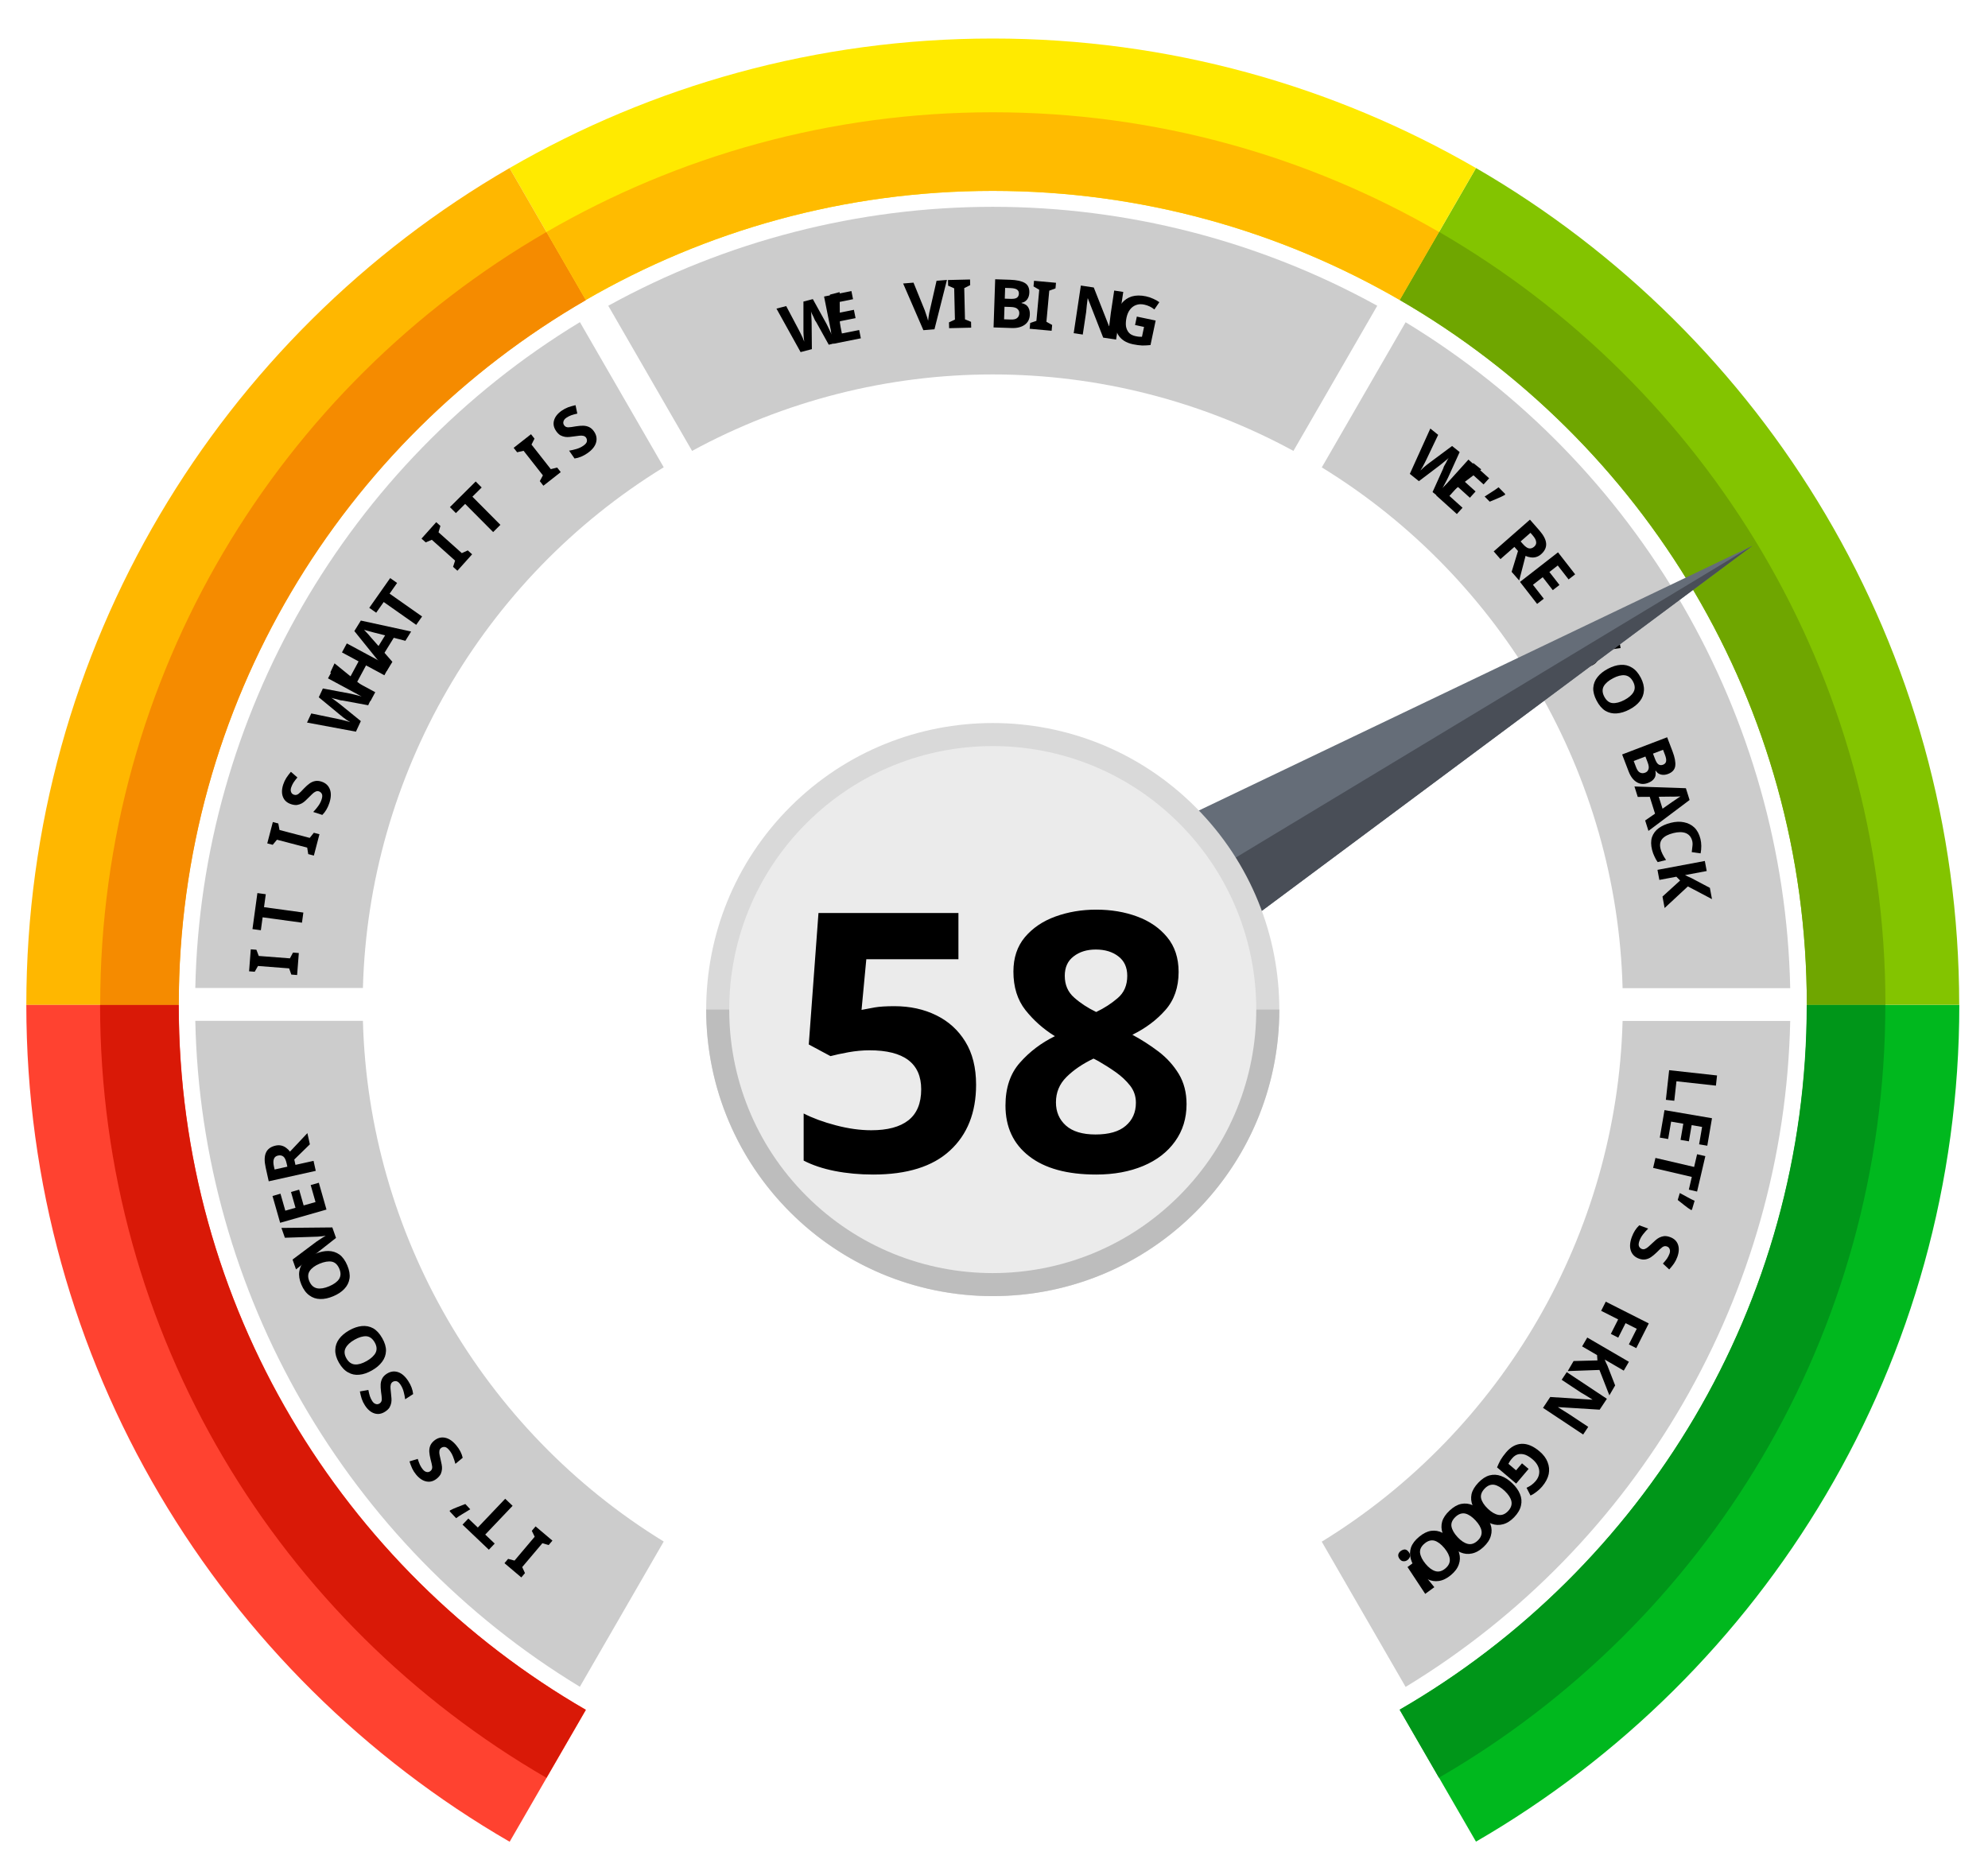
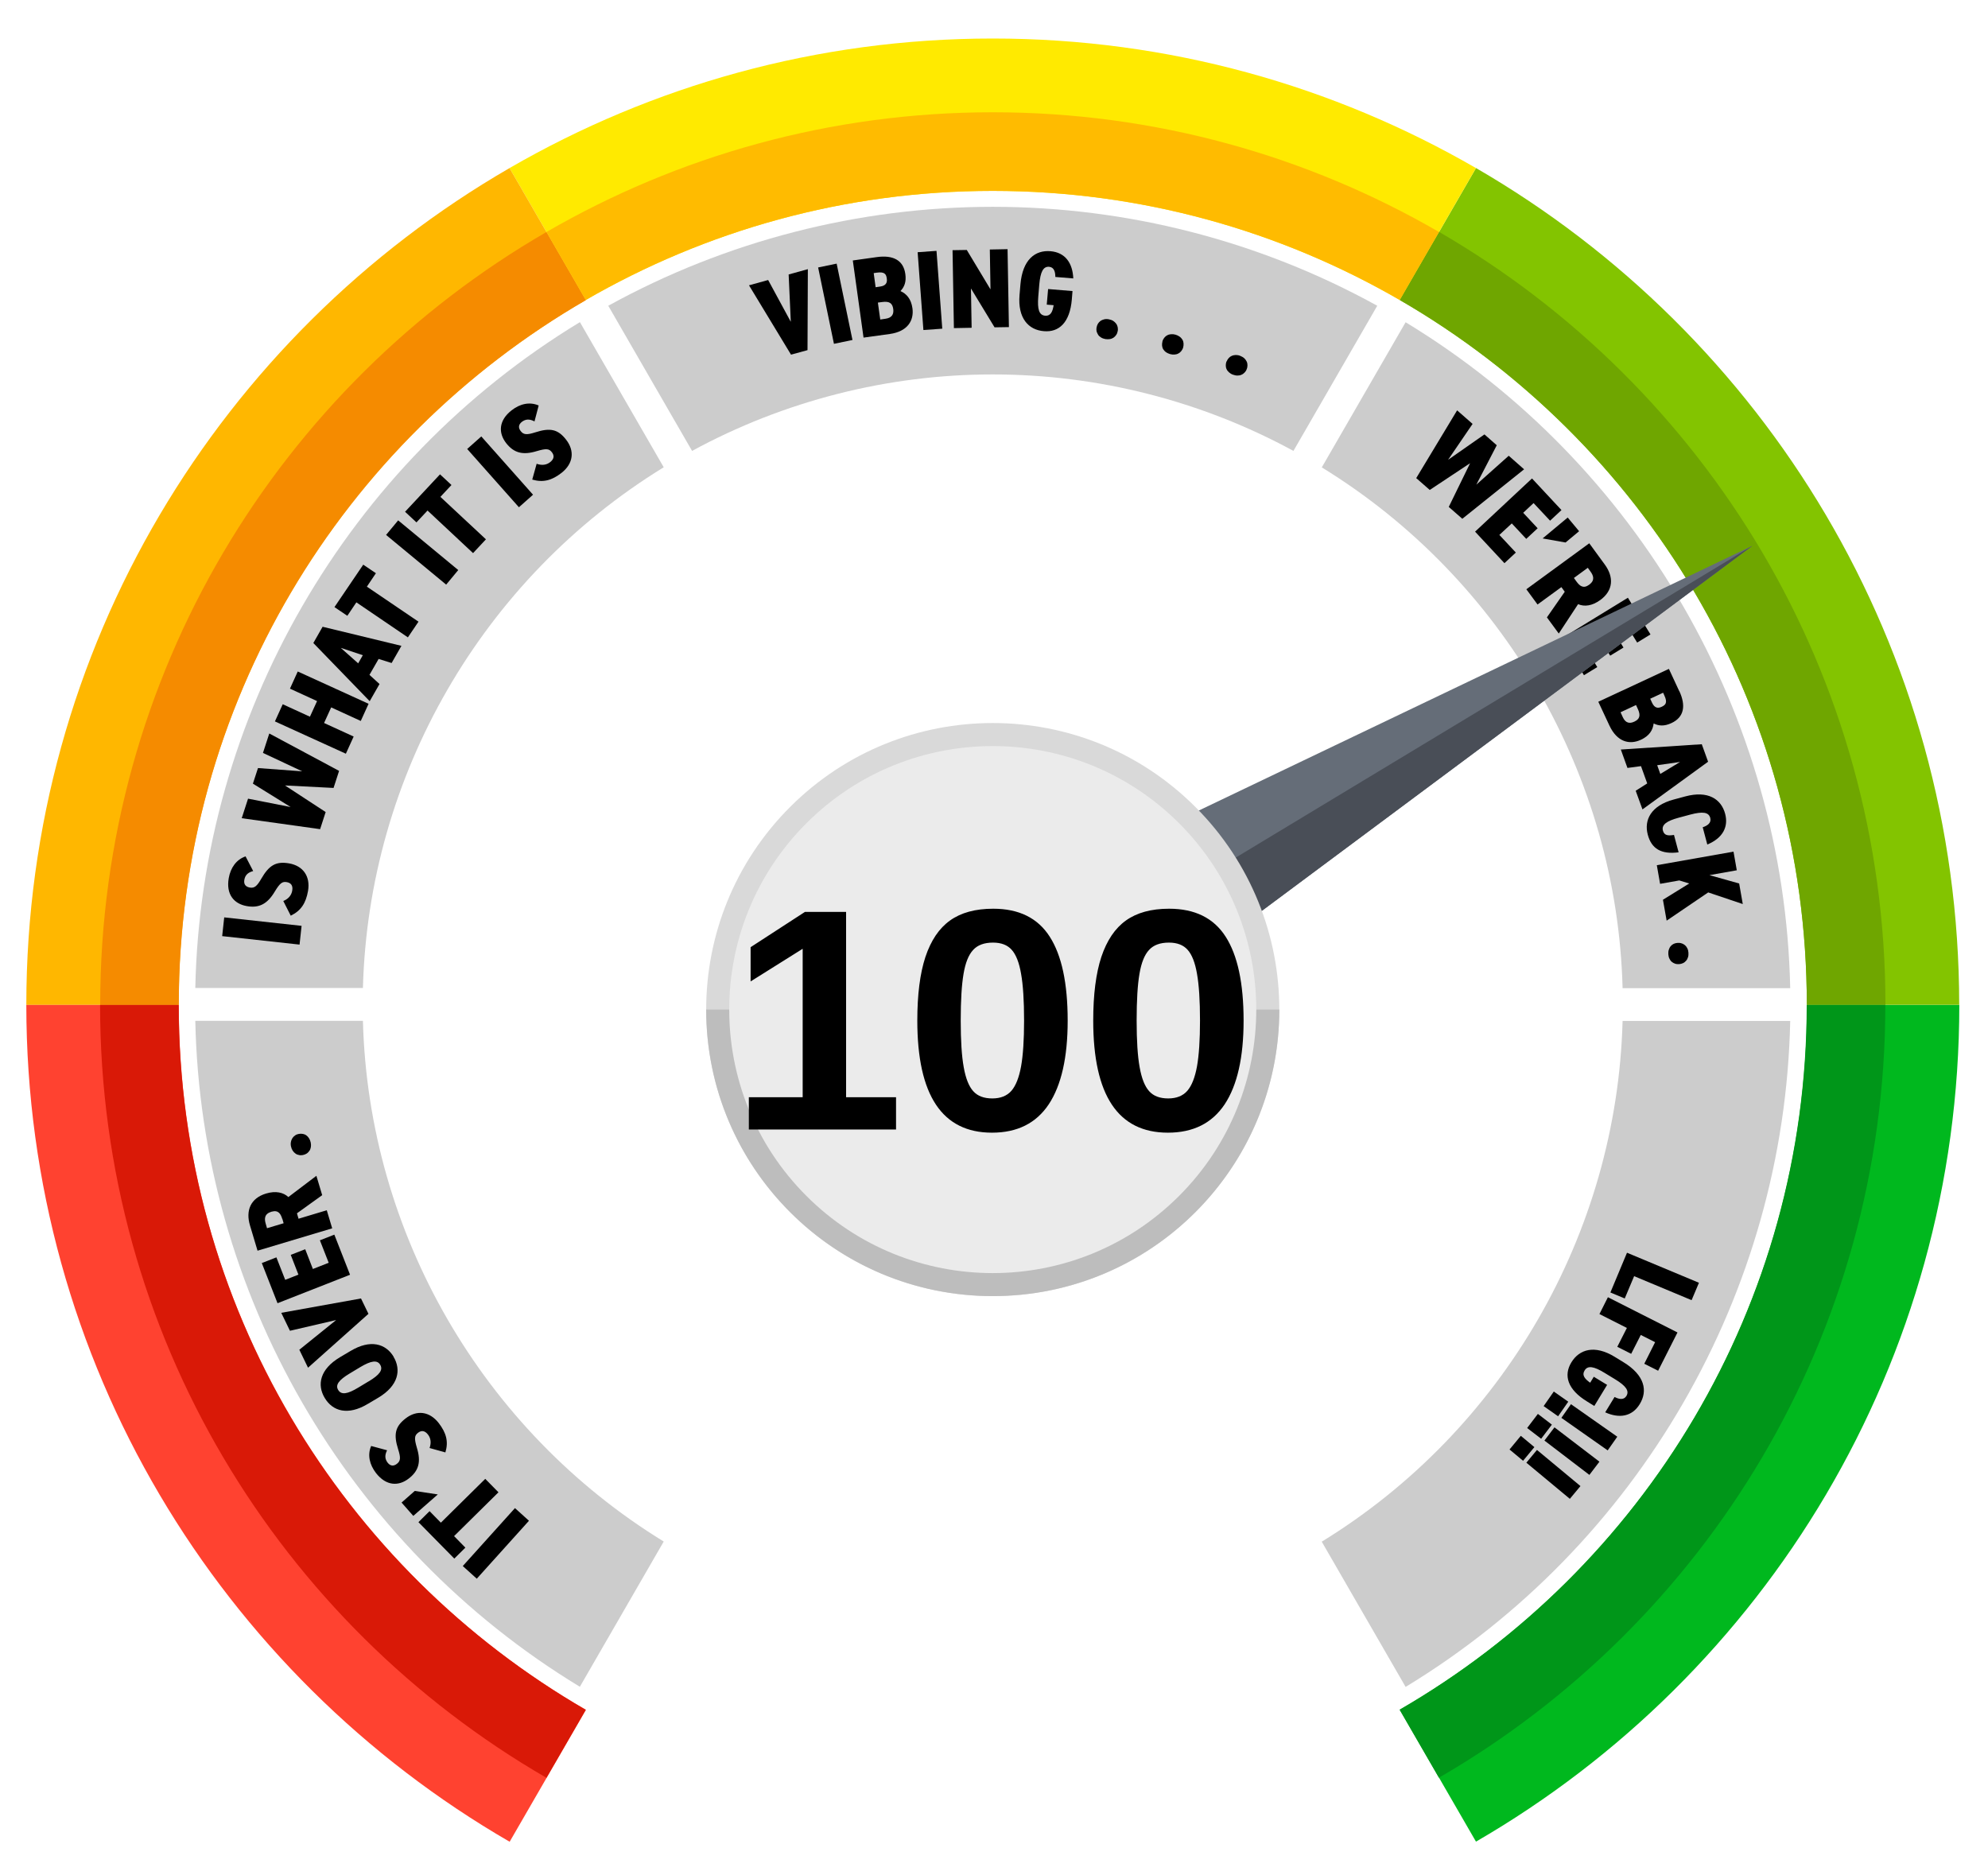
<svg xmlns="http://www.w3.org/2000/svg" id="Layer_1" data-name="Layer 1" viewBox="0 0 176 166">
  <defs>
    <style>
      .cls-1 {
        fill: #ffb700;
      }

      .cls-2 {
        fill: #d91907;
      }

      .cls-3 {
+         font-family: 'DIN Narrow', 'Arial Narrow', Arial, sans-serif;
+         font-size: 28px;
+         font-weight: 800;
+       }
+ 
+       .cls-4 {
        fill: #fb0;
      }

-       .cls-4 {
+       .cls-5 {
        fill: #009619;
      }

-       .cls-5 {
+       .cls-6 {
        fill: #656d78;
      }

-       .cls-6 {
+       .cls-7 {
        fill: #494e57;
      }

-       .cls-7 {
+       .cls-8 {
        fill: #bdbdbd;
      }

-       .cls-8 {
+       .cls-9 {
        fill: #ffea00;
-       }
- 
-       .cls-9 {
-         font-family: RobotoMono-Bold, 'Roboto Mono';
-         font-size: 5.99px;
-         font-weight: 700;
      }

      .cls-10 {
        fill: #83c400;
      }

      .cls-11 {
        fill: #f58b00;
      }

      .cls-12 {
        fill: #ff4230;
      }

      .cls-13 {
-         font-family: Amboy-Black, 'Amboy ';
-         font-size: 21px;
-         font-weight: 800;
+         fill: #6fa600;
      }

      .cls-14 {
-         fill: #6fa600;
+         fill: #ebebeb;
      }

      .cls-15 {
-         fill: #ebebeb;
+         fill: #ccc;
      }

      .cls-16 {
-         fill: #ccc;
+         fill: #00b81e;
      }

      .cls-17 {
-         fill: #00b81e;
-       }
- 
-       .cls-18 {
        fill: #d9d9d9;
      }
    </style>
  </defs>
-   <path class="cls-17" d="M123.92,151.37l6.75,11.68c25.57-14.8,42.79-42.42,42.79-74.09h-13.49c0,26.67-14.5,49.94-36.04,62.4Z" />
+   <path class="cls-16" d="M123.92,151.37l6.75,11.68c25.57-14.8,42.79-42.42,42.79-74.09h-13.49c0,26.67-14.5,49.94-36.04,62.4Z" />
  <path class="cls-10" d="M130.67,14.88l-6.75,11.68c21.54,12.46,36.04,35.73,36.04,62.4h13.49c0-31.67-17.22-59.29-42.79-74.09Z" />
-   <path class="cls-8" d="M87.89,16.9c13.13,0,25.43,3.53,36.03,9.66l6.75-11.68c-12.59-7.28-27.19-11.47-42.78-11.47s-30.19,4.19-42.78,11.47l6.75,11.68c10.6-6.13,22.9-9.66,36.03-9.66Z" />
+   <path class="cls-9" d="M87.89,16.9c13.13,0,25.43,3.53,36.03,9.66l6.75-11.68c-12.59-7.28-27.19-11.47-42.78-11.47s-30.19,4.19-42.78,11.47l6.75,11.68c10.6-6.13,22.9-9.66,36.03-9.66Z" />
  <path class="cls-1" d="M51.86,26.56l-6.75-11.68C19.55,29.67,2.33,57.3,2.33,88.97h13.49c0-26.67,14.5-49.94,36.04-62.4Z" />
  <path class="cls-12" d="M15.82,88.97H2.33c0,31.67,17.22,59.29,42.79,74.09l6.75-11.68c-21.54-12.46-36.04-35.73-36.04-62.4Z" />
-   <path class="cls-14" d="M127.4,20.54l-3.48,6.02c21.54,12.46,36.04,35.73,36.04,62.4h6.96c0-29.25-15.9-54.76-39.52-68.43Z" />
+   <path class="cls-13" d="M127.4,20.54l-3.48,6.02c21.54,12.46,36.04,35.73,36.04,62.4h6.96c0-29.25-15.9-54.76-39.52-68.43Z" />
  <path class="cls-11" d="M51.86,26.56l-3.48-6.02C24.77,34.2,8.87,59.72,8.87,88.97h6.96c0-26.67,14.5-49.94,36.04-62.4Z" />
-   <path class="cls-4" d="M166.91,88.97h-6.96c0,26.67-14.5,49.94-36.04,62.4l3.48,6.02c23.62-13.66,39.52-39.18,39.52-68.43Z" />
-   <path class="cls-3" d="M87.89,16.9c13.13,0,25.43,3.53,36.03,9.66l3.48-6.02c-11.62-6.73-25.11-10.6-39.51-10.6s-27.88,3.87-39.51,10.6l3.48,6.02c10.6-6.13,22.9-9.66,36.03-9.66Z" />
+   <path class="cls-5" d="M166.91,88.97h-6.96c0,26.67-14.5,49.94-36.04,62.4l3.48,6.02c23.62-13.66,39.52-39.18,39.52-68.43Z" />
+   <path class="cls-4" d="M87.89,16.9c13.13,0,25.43,3.53,36.03,9.66l3.48-6.02c-11.62-6.73-25.11-10.6-39.51-10.6s-27.88,3.87-39.51,10.6l3.48,6.02c10.6-6.13,22.9-9.66,36.03-9.66Z" />
  <path class="cls-2" d="M15.82,88.97h-6.96c0,29.25,15.9,54.76,39.52,68.43l3.48-6.02c-21.54-12.46-36.04-35.73-36.04-62.4Z" />
-   <path class="cls-16" d="M143.65,87.48c-.49-18.8-10.57-36.24-26.63-46.1l7.42-12.85c20.63,12.51,33.55,34.88,34.05,58.96h-14.84Z" />
-   <path class="cls-16" d="M117.02,136.49c16.06-9.86,26.13-27.3,26.63-46.1h14.84c-.5,24.08-13.41,46.44-34.05,58.96l-7.42-12.85Z" />
-   <path class="cls-16" d="M17.29,87.48c.5-24.08,13.41-46.44,34.05-58.96l7.42,12.85c-16.06,9.86-26.13,27.3-26.63,46.1h-14.84Z" />
-   <path class="cls-16" d="M51.34,149.34c-20.63-12.51-33.55-34.88-34.05-58.96h14.84c.49,18.8,10.57,36.24,26.63,46.1l-7.42,12.85Z" />
-   <path class="cls-16" d="M114.51,39.92c-8.15-4.43-17.32-6.77-26.62-6.77s-18.47,2.34-26.62,6.77l-7.42-12.85c10.4-5.73,22.14-8.76,34.04-8.76s23.64,3.02,34.04,8.76l-7.42,12.85Z" />
-   <text class="cls-9" transform="translate(51.9 138.65) rotate(-143.14)">
-     <tspan x="0" y="0"> </tspan>
+   <path class="cls-15" d="M143.65,87.48c-.49-18.8-10.57-36.24-26.63-46.1l7.42-12.85c20.63,12.51,33.55,34.88,34.05,58.96h-14.84Z" />
+   <path class="cls-15" d="M117.02,136.49c16.06-9.86,26.13-27.3,26.63-46.1h14.84c-.5,24.08-13.41,46.44-34.05,58.96l-7.42-12.85Z" />
+   <path class="cls-15" d="M17.29,87.48c.5-24.08,13.41-46.44,34.05-58.96l7.42,12.85c-16.06,9.86-26.13,27.3-26.63,46.1h-14.84Z" />
+   <path class="cls-15" d="M51.34,149.34c-20.63-12.51-33.55-34.88-34.05-58.96h14.84c.49,18.8,10.57,36.24,26.63,46.1l-7.42,12.85Z" />
+   <path class="cls-15" d="M114.51,39.92c-8.15-4.43-17.32-6.77-26.62-6.77s-18.47,2.34-26.62,6.77l-7.42-12.85c10.4-5.73,22.14-8.76,34.04-8.76s23.64,3.02,34.04,8.76l-7.42,12.85Z" />
+   <g>
+     <path d="M45.59,133.52l1.24,1.12-4.62,5.13-1.24-1.12,4.62-5.13Z" />
+     <path d="M37.05,134.76l.98-.97,1,1.02,3.93-3.88,1.17,1.19-3.93,3.88,1,1.02-.98.97-3.18-3.23Z" />
+     <path d="M36.72,132l2.04.31-2.17,1.9-1.04-1.18,1.17-1.03Z" />
+     <path d="M34.27,128.4c-.23.45-.19.78.05,1.1.26.33.56.31.83.09.32-.25.33-.55.1-1.27-.42-1.33-.27-2.02.66-2.74.99-.77,2.12-.63,2.93.41.67.87.88,1.64.59,2.6l-1.4-.39c.17-.48.1-.88-.14-1.19-.31-.4-.62-.36-.88-.16-.32.25-.35.49-.1,1.34.38,1.24.16,2.03-.72,2.71-.9.7-2,.67-2.9-.48-.57-.74-.78-1.61-.43-2.4l1.41.38Z" />
+     <path d="M34.84,120.12c.7,1.17.43,2.56-1.34,3.62l-.93.55c-1.78,1.07-3.12.65-3.82-.52-.7-1.16-.44-2.54,1.35-3.61l.93-.55c1.77-1.06,3.12-.65,3.82.51ZM32.64,122.3c.97-.58,1.29-1.02,1.02-1.47-.26-.44-.8-.37-1.77.21l-.93.56c-.97.58-1.29,1.02-1.02,1.46.27.45.81.38,1.78-.21l.93-.56Z" />
+     <path d="M26.5,119.5l3.26-2.63-4.09.95-.77-1.59,7.06-1.27.66,1.36-5.35,4.77-.77-1.59Z" />
+     <path d="M23.19,111.82l1.28-.5.78,1.99,1.17-.46-.68-1.75,1.28-.5.68,1.75,1.4-.55-.78-1.99,1.28-.5,1.39,3.55-6.42,2.52-1.39-3.55Z" />
+     <path d="M28.53,105.81l-2.24,1.61.14.48,2.5-.75.48,1.6-6.61,1.98-.67-2.24c-.39-1.3.04-2.4,1.42-2.82.86-.26,1.54-.1,1.98.31l2.48-1.88.51,1.7ZM24.99,107.92c-.14-.45-.34-.82-.96-.64-.63.19-.64.62-.5,1.08l.11.38,1.47-.44-.11-.38Z" />
+     <path d="M26.83,102.26c-.12.02-.24.03-.36,0-.12-.02-.22-.06-.31-.13-.09-.06-.18-.15-.25-.26-.07-.11-.12-.23-.15-.38-.03-.14-.03-.28,0-.4.02-.12.07-.23.13-.33.06-.09.14-.17.24-.24s.21-.11.33-.13c.12-.02.24-.02.35,0,.11.02.22.06.31.13.09.06.17.15.24.26s.12.23.15.38c.03.15.03.28.01.4-.02.12-.06.24-.13.33s-.14.18-.24.24c-.1.06-.21.11-.33.13Z" />
+     <path d="M26.7,81.97l-.18,1.66-6.85-.75.18-1.66,6.85.75Z" />
+     <path d="M22.41,77.12c-.49.13-.71.38-.78.78-.07.42.15.62.49.68.4.07.63-.12,1.01-.78.7-1.21,1.31-1.56,2.47-1.36,1.23.22,1.89,1.14,1.67,2.44-.19,1.08-.62,1.75-1.53,2.19l-.66-1.3c.47-.19.72-.52.79-.91.09-.5-.15-.7-.48-.76-.39-.07-.6.07-1.06.83-.66,1.11-1.4,1.49-2.49,1.29-1.12-.2-1.84-1.03-1.59-2.47.16-.92.67-1.65,1.49-1.93l.67,1.29Z" />
+     <path d="M28.83,71.9l-.49,1.51-6.94-.97.56-1.73,3.77.74-3.34-2.07.45-1.38,3.92.29-3.48-1.63.56-1.72,6.18,3.31-.49,1.51-4.3-.22,3.61,2.36Z" />
+     <path d="M27.44,63.45l.63-1.38-2.4-1.1.69-1.52,6.27,2.86-.69,1.52-2.62-1.2-.63,1.38,2.62,1.2-.69,1.52-6.28-2.86.69-1.52,2.4,1.1Z" />
+     <path d="M32.74,62.09l-5-5.16.82-1.44,6.98,1.69-.87,1.52-1.15-.36-.81,1.41.89.81-.87,1.52ZM31.71,58.73l.41-.72-1.95-.65,1.53,1.36Z" />
+     <path d="M32.14,49.98l1.14.77-.8,1.19,4.57,3.1-.94,1.39-4.56-3.1-.8,1.19-1.14-.77,2.55-3.76Z" />
+     <path d="M40.57,50.47l-1.07,1.29-5.32-4.4,1.07-1.29,5.32,4.4Z" />
+     <path d="M38.96,42l1.01.94-.98,1.05,4.03,3.76-1.14,1.22-4.03-3.77-.98,1.05-1.01-.94,3.1-3.32Z" />
+     <path d="M47.19,43.8l-1.25,1.11-4.58-5.16,1.25-1.11,4.58,5.16Z" />
+     <path d="M47.3,37.3c-.45-.23-.78-.19-1.1.05-.33.26-.31.56-.09.83.25.32.55.33,1.27.1,1.33-.43,2.02-.28,2.74.65.77.99.64,2.11-.4,2.93-.87.68-1.64.88-2.6.6l.39-1.4c.48.17.88.1,1.19-.14.4-.31.36-.62.16-.88-.25-.32-.49-.35-1.34-.1-1.24.38-2.03.16-2.71-.71-.7-.9-.67-2,.48-2.9.74-.58,1.6-.78,2.4-.43l-.37,1.41Z" />
+     <path d="M68.01,24.8l2,3.69-.19-4.19,1.7-.47-.03,7.17-1.46.4-3.72-6.14,1.7-.47Z" />
+     <path d="M75.47,30.1l-1.64.34-1.4-6.76,1.64-.34,1.4,6.76Z" />
+     <path d="M77.64,22.76c1.39-.19,2.34.25,2.51,1.5.1.7-.09,1.15-.43,1.51.53.24.94.68,1.06,1.52.15,1.09-.43,2.06-2.01,2.28l-2.32.32-.95-6.83,2.14-.3ZM77.52,25.43l.4-.06c.51-.07.64-.34.59-.7-.05-.39-.18-.63-.89-.53l-.27.04.17,1.25ZM77.92,28.29l.48-.07c.57-.08.74-.41.68-.86-.07-.5-.32-.71-.98-.62l-.38.05.21,1.5Z" />
+     <path d="M83.42,29.1l-1.67.12-.51-6.89,1.67-.12.51,6.89Z" />
+     <path d="M89.2,22.06l.12,6.9-1.27.02-2.09-3.44.06,3.48-1.57.03-.12-6.9,1.26-.02,2.1,3.49-.06-3.53,1.57-.03Z" />
+     <path d="M94.95,25.77l-.06.74c-.17,2.05-1.14,2.93-2.48,2.81-1.36-.11-2.32-1.15-2.15-3.2l.08-.94c.19-2.21,1.31-3.05,2.66-2.94,1.31.11,1.96,1.05,2.02,2.41l-1.59-.13c0-.43-.1-.86-.55-.9-.52-.04-.77.44-.87,1.56l-.09,1.08c-.09,1.13.07,1.64.6,1.69.51.04.67-.37.76-.93l-.61-.05.12-1.38,2.17.18Z" />
+     <path d="M97.08,29c.02-.12.06-.24.12-.34s.14-.18.23-.25c.09-.06.2-.11.33-.14s.26-.03.41,0,.27.07.38.14c.11.07.19.15.26.24.07.09.11.2.14.31.02.12.03.24,0,.36-.02.12-.06.23-.13.33s-.14.18-.23.24c-.09.06-.2.11-.33.13-.12.02-.26.02-.4,0-.15-.03-.27-.07-.38-.14-.11-.07-.2-.14-.26-.24s-.11-.2-.14-.31c-.02-.11-.02-.23,0-.35Z" />
+     <path d="M102.91,30.23c.03-.12.09-.23.16-.32.07-.09.16-.17.26-.22.1-.06.21-.09.34-.1s.26,0,.4.04c.14.04.26.1.37.18s.18.17.24.26c.06.1.09.21.1.32.01.12,0,.24-.03.36-.03.12-.09.22-.16.32-.07.09-.16.17-.26.22-.1.06-.21.09-.34.1-.13.01-.26,0-.4-.04-.14-.04-.26-.1-.37-.17-.1-.08-.18-.16-.24-.26-.06-.1-.09-.21-.1-.32-.01-.11,0-.23.03-.35Z" />
+     <path d="M108.59,32.01c.05-.12.11-.22.19-.31s.17-.15.28-.2c.1-.04.22-.07.35-.07.13,0,.26.02.4.08s.25.12.35.21c.09.09.16.18.21.29.05.1.07.21.07.33s-.02.24-.07.35c-.04.12-.11.22-.19.3-.08.08-.17.15-.28.19-.1.05-.22.07-.35.07s-.26-.03-.4-.08c-.14-.05-.25-.12-.35-.21-.09-.08-.17-.18-.21-.28-.05-.1-.07-.21-.07-.33s.02-.23.06-.35Z" />
+     <path d="M126.58,43.38l-1.2-1.05,3.62-6,1.37,1.2-2.17,3.18,3.22-2.25,1.09.96-1.81,3.49,2.87-2.56,1.36,1.2-5.47,4.38-1.2-1.05,1.89-3.87-3.59,2.38Z" />
+     <path d="M138.24,45.16l-1.01.94-1.46-1.56-.92.86,1.28,1.37-1.01.94-1.28-1.37-1.1,1.02,1.46,1.56-1.01.94-2.6-2.79,5.04-4.71,2.6,2.79Z" />
+     <path d="M138.6,48.03l-2.03-.36,2.22-1.85,1.01,1.21-1.2,1Z" />
+     <path d="M136.95,54.66l1.58-2.27-.3-.41-2.11,1.54-.99-1.35,5.57-4.07,1.38,1.89c.8,1.1.76,2.28-.4,3.13-.73.53-1.41.61-1.97.37l-1.71,2.6-1.05-1.43ZM139.57,51.49c.28.38.6.66,1.12.28.53-.39.39-.8.11-1.18l-.23-.32-1.23.9.23.32Z" />
+     <path d="M146.12,56.17l-1.18.72-1.12-1.82-1.07.66.98,1.6-1.18.72-.98-1.6-1.28.79,1.12,1.82-1.18.72-2-3.25,5.89-3.61,2,3.25Z" />
+     <path d="M148.67,61.18c.59,1.27.45,2.31-.7,2.84-.64.3-1.13.25-1.57.03-.07.58-.37,1.1-1.14,1.45-1,.46-2.09.19-2.77-1.25l-.99-2.12,6.25-2.91.91,1.96ZM143.47,63.06l.2.44c.24.52.6.59,1.02.39.45-.21.59-.52.31-1.12l-.16-.35-1.37.64ZM146.09,61.85l.17.37c.22.47.51.51.84.36.35-.16.55-.36.25-1l-.11-.25-1.14.53Z" />
+     <path d="M143.49,66.36l7.17-.47.56,1.55-5.81,4.22-.6-1.65,1.02-.65-.55-1.53-1.2.16-.59-1.64ZM146.71,67.74l.28.78,1.75-1.06-2.03.29Z" />
+     <path d="M150.75,73.24c.42-.14.78-.39.66-.83-.14-.51-.67-.58-1.77-.29l-1.04.28c-1.04.28-1.52.62-1.38,1.14.12.43.44.47.98.38l.41,1.54c-1.55.2-2.4-.32-2.73-1.56-.35-1.31.29-2.57,2.28-3.11l1.04-.28c2.01-.54,3.18.23,3.53,1.54.3,1.13-.18,2.14-1.58,2.72l-.41-1.54Z" />
+     <path d="M147.22,79.66l2.33-1.44-.88-.27-1.7.3-.29-1.65,6.79-1.2.29,1.65-2.42.43,2.63.74.32,1.82-3.06-1.03-3.68,2.5-.33-1.86Z" />
+     <path d="M148.51,83.48c.13-.01.25,0,.36.04.11.03.21.09.3.16.09.08.16.17.21.28.06.11.09.24.1.39.01.15,0,.28-.04.4s-.09.23-.17.31c-.07.09-.16.16-.27.21-.1.05-.22.08-.35.09-.12,0-.24,0-.35-.04-.11-.04-.21-.09-.29-.16-.09-.07-.16-.17-.21-.28-.06-.11-.09-.25-.1-.39-.01-.15,0-.28.04-.4.04-.12.09-.23.16-.31.07-.09.16-.16.26-.21s.22-.08.34-.09Z" />
+     <path d="M144.67,112.99l-.83,1.97-1.27-.53,1.47-3.52,6.37,2.66-.65,1.54-5.1-2.13Z" />
+     <path d="M146.8,121.36l-1.23-.62.96-1.91-1.27-.64-.85,1.67-1.23-.62.85-1.67-2.43-1.23.75-1.49,6.16,3.12-1.72,3.4Z" />
+     <path d="M141.15,124.48l-.63-.39c-1.76-1.07-2.11-2.33-1.4-3.48.71-1.16,2.06-1.56,3.82-.49l.8.49c1.89,1.16,2.14,2.54,1.43,3.7-.68,1.12-1.82,1.29-3.06.73l.83-1.36c.38.2.81.3,1.05-.09.27-.45-.04-.89-1.01-1.48l-.92-.56c-.96-.59-1.5-.67-1.77-.22-.27.44.03.76.49,1.09l.32-.53,1.18.72-1.13,1.86Z" />
+     <path d="M136.66,124.49l.9-1.29,1.28.9-.9,1.29-1.28-.9ZM142.33,128.41l.85-1.21-4.1-2.88-.85,1.21,4.1,2.88Z" />
+     <path d="M135.2,126.43l.95-1.25,1.24.95-.95,1.25-1.24-.95ZM140.71,130.58l.89-1.17-3.98-3.04-.89,1.17,3.98,3.04Z" />
+     <path d="M133.64,128.33l1-1.21,1.2,1-1,1.21-1.2-1ZM138.98,132.7l.94-1.13-3.85-3.2-.94,1.13,3.85,3.2Z" />
+   </g>
+   <g id="needle">
+     <polygon class="cls-6" points="83.95 82.37 155.14 48.32 91.83 95.44 83.95 82.37" />
+     <polygon class="cls-7" points="87.89 88.91 155.14 48.32 91.83 95.44 87.89 88.91" />
+   </g>
+   <circle class="cls-17" cx="87.89" cy="89.38" r="25.37" transform="translate(-37.46 88.33) rotate(-45)" />
+   <path class="cls-8" d="M113.26,89.38c0,14.01-11.36,25.37-25.37,25.37s-25.37-11.36-25.37-25.37h50.74Z" />
+   <circle class="cls-14" cx="87.89" cy="89.38" r="23.33" transform="translate(-37.46 88.33) rotate(-45)" />
+   <text id="score" class="cls-3" transform="translate(87.89 100)" text-anchor="middle">
+     <tspan x="0" y="0">100</tspan>
  </text>
-   <text class="cls-9" transform="translate(49.05 136.52) rotate(-139.8)">
-     <tspan x="0" y="0">I</tspan>
-   </text>
-   <text class="cls-9" transform="translate(46.31 134.2) rotate(-136.43)">
-     <tspan x="0" y="0">T</tspan>
-   </text>
-   <text class="cls-9" transform="translate(43.74 131.76) rotate(-133.1)">
-     <tspan x="0" y="0">’</tspan>
-   </text>
-   <text class="cls-9" transform="translate(41.3 129.15) rotate(-129.74)">
-     <tspan x="0" y="0">S</tspan>
-   </text>
-   <text class="cls-9" transform="translate(39.01 126.41) rotate(-126.37)">
-     <tspan x="0" y="0"> </tspan>
-   </text>
-   <text class="cls-9" transform="translate(36.9 123.55) rotate(-123.01)">
-     <tspan x="0" y="0">S</tspan>
-   </text>
-   <text class="cls-9" transform="translate(34.96 120.57) rotate(-119.63)">
-     <tspan x="0" y="0">O</tspan>
-   </text>
-   <text class="cls-9" transform="translate(33.2 117.46) rotate(-116.22)">
-     <tspan x="0" y="0"> </tspan>
-   </text>
-   <text class="cls-9" transform="translate(31.61 114.25) rotate(-112.79)">
-     <tspan x="0" y="0">O</tspan>
-   </text>
-   <text class="cls-9" transform="translate(30.23 110.97) rotate(-109.37)">
-     <tspan x="0" y="0">V</tspan>
-   </text>
-   <text class="cls-9" transform="translate(29.05 107.6) rotate(-105.93)">
-     <tspan x="0" y="0">E</tspan>
-   </text>
-   <text class="cls-9" transform="translate(28.07 104.18) rotate(-102.52)">
-     <tspan x="0" y="0">R</tspan>
-   </text>
-   <text class="cls-9" transform="translate(27.3 100.71) rotate(-99.1)">
-     <tspan x="0" y="0"> </tspan>
-   </text>
-   <text class="cls-9" transform="translate(26.73 97.18) rotate(-95.69)">
-     <tspan x="0" y="0"> </tspan>
-   </text>
-   <text class="cls-9" transform="translate(26.37 93.64) rotate(-92.31)">
-     <tspan x="0" y="0"> </tspan>
-   </text>
-   <text class="cls-9" transform="translate(26.23 90.06) rotate(-88.95)">
-     <tspan x="0" y="0"> </tspan>
-   </text>
-   <text class="cls-9" transform="translate(26.29 86.51) rotate(-85.59)">
-     <tspan x="0" y="0">I</tspan>
-   </text>
-   <text class="cls-9" transform="translate(26.56 82.96) rotate(-82.2)">
-     <tspan x="0" y="0">T</tspan>
-   </text>
-   <text class="cls-9" transform="translate(27.05 79.42) rotate(-78.77)">
-     <tspan x="0" y="0"> </tspan>
-   </text>
-   <text class="cls-9" transform="translate(27.74 75.93) rotate(-75.34)">
-     <tspan x="0" y="0">I</tspan>
-   </text>
-   <text class="cls-9" transform="translate(28.64 72.48) rotate(-71.92)">
-     <tspan x="0" y="0">S</tspan>
-   </text>
-   <text class="cls-9" transform="translate(29.74 69.09) rotate(-68.5)">
-     <tspan x="0" y="0"> </tspan>
-   </text>
-   <text class="cls-9" transform="translate(31.05 65.77) rotate(-65.08)">
-     <tspan x="0" y="0">W</tspan>
-   </text>
-   <text class="cls-9" transform="translate(32.54 62.55) rotate(-61.68)">
-     <tspan x="0" y="0">H</tspan>
-   </text>
-   <text class="cls-9" transform="translate(34.23 59.42) rotate(-58.29)">
-     <tspan x="0" y="0">A</tspan>
-   </text>
-   <text class="cls-9" transform="translate(36.11 56.37) rotate(-54.9)">
-     <tspan x="0" y="0">T</tspan>
-   </text>
-   <text class="cls-9" transform="translate(38.17 53.45) rotate(-51.52)">
-     <tspan x="0" y="0"> </tspan>
-   </text>
-   <text class="cls-9" transform="translate(40.37 50.67) rotate(-48.18)">
-     <tspan x="0" y="0">I</tspan>
-   </text>
-   <text class="cls-9" transform="translate(42.75 48.01) rotate(-44.83)">
-     <tspan x="0" y="0">T</tspan>
-   </text>
-   <text class="cls-9" transform="translate(45.28 45.49) rotate(-41.48)">
-     <tspan x="0" y="0"> </tspan>
-   </text>
-   <text class="cls-9" transform="translate(47.96 43.12) rotate(-38.12)">
-     <tspan x="0" y="0">I</tspan>
-   </text>
-   <text class="cls-9" transform="translate(50.75 40.92) rotate(-34.79)">
-     <tspan x="0" y="0">S</tspan>
-   </text>
-   <text class="cls-9" transform="translate(53.68 38.89) rotate(-31.44)">
-     <tspan x="0" y="0"> </tspan>
-   </text>
-   <text class="cls-9" transform="translate(56.71 37.03) rotate(-28.1)">
-     <tspan x="0" y="0"> </tspan>
-   </text>
-   <text class="cls-9" transform="translate(59.86 35.35) rotate(-24.74)">
-     <tspan x="0" y="0"> </tspan>
-   </text>
-   <text class="cls-9" transform="translate(63.12 33.85) rotate(-21.36)">
-     <tspan x="0" y="0"> </tspan>
-   </text>
-   <text class="cls-9" transform="translate(66.41 32.56) rotate(-18.02)">
-     <tspan x="0" y="0"> </tspan>
-   </text>
-   <text class="cls-9" transform="translate(69.82 31.45) rotate(-14.65)">
-     <tspan x="0" y="0">W</tspan>
-   </text>
-   <text class="cls-9" transform="translate(73.27 30.54) rotate(-11.29)">
-     <tspan x="0" y="0">E</tspan>
-   </text>
-   <text class="cls-9" transform="translate(76.77 29.84) rotate(-7.95)">
-     <tspan x="0" y="0"> </tspan>
-   </text>
-   <text class="cls-9" transform="translate(80.3 29.35) rotate(-4.63)">
-     <tspan x="0" y="0">V</tspan>
-   </text>
-   <text class="cls-9" transform="translate(83.84 29.06) rotate(-1.35)">
-     <tspan x="0" y="0">I</tspan>
-   </text>
-   <text class="cls-9" transform="translate(87.43 28.97) rotate(1.93)">
-     <tspan x="0" y="0">B</tspan>
-   </text>
-   <text class="cls-9" transform="translate(90.97 29.09) rotate(5.21)">
-     <tspan x="0" y="0">I</tspan>
-   </text>
-   <text class="cls-9" transform="translate(94.53 29.42) rotate(8.55)">
-     <tspan x="0" y="0">N</tspan>
-   </text>
-   <text class="cls-9" transform="translate(98.04 29.94) rotate(11.87)">
-     <tspan x="0" y="0">G</tspan>
-   </text>
-   <text class="cls-9" transform="translate(101.55 30.68) rotate(15.24)">
-     <tspan x="0" y="0"> </tspan>
-   </text>
-   <text class="cls-9" transform="translate(104.98 31.61) rotate(18.6)">
-     <tspan x="0" y="0"> </tspan>
-   </text>
-   <text class="cls-9" transform="translate(108.37 32.75) rotate(21.97)">
-     <tspan x="0" y="0"> </tspan>
-   </text>
-   <text class="cls-9" transform="translate(111.67 34.08) rotate(25.33)">
-     <tspan x="0" y="0"> </tspan>
-   </text>
-   <text class="cls-9" transform="translate(114.9 35.6) rotate(28.68)">
-     <tspan x="0" y="0"> </tspan>
-   </text>
-   <text class="cls-9" transform="translate(118.01 37.31) rotate(32.02)">
-     <tspan x="0" y="0"> </tspan>
-   </text>
-   <text class="cls-9" transform="translate(121.04 39.2) rotate(35.37)">
-     <tspan x="0" y="0"> </tspan>
-   </text>
-   <text class="cls-9" transform="translate(123.96 41.27) rotate(38.72)">
-     <tspan x="0" y="0">W</tspan>
-   </text>
-   <text class="cls-9" transform="translate(126.75 43.5) rotate(42.07)">
-     <tspan x="0" y="0">E</tspan>
-   </text>
-   <text class="cls-9" transform="translate(129.38 45.88) rotate(45.4)">
-     <tspan x="0" y="0">’</tspan>
-   </text>
-   <text class="cls-9" transform="translate(131.89 48.42) rotate(48.76)">
-     <tspan x="0" y="0">R</tspan>
-   </text>
-   <text class="cls-9" transform="translate(134.24 51.1) rotate(52.12)">
-     <tspan x="0" y="0">E</tspan>
-   </text>
-   <text class="cls-9" transform="translate(136.42 53.9) rotate(55.48)">
-     <tspan x="0" y="0"> </tspan>
-   </text>
-   <text class="cls-9" transform="translate(138.45 56.85) rotate(58.88)">
-     <tspan x="0" y="0">S</tspan>
-   </text>
-   <text class="cls-9" transform="translate(140.3 59.9) rotate(62.27)">
-     <tspan x="0" y="0">O</tspan>
-   </text>
-   <text class="cls-9" transform="translate(141.95 63.05) rotate(65.67)">
-     <tspan x="0" y="0"> </tspan>
-   </text>
-   <text class="cls-9" transform="translate(143.42 66.3) rotate(69.09)">
-     <tspan x="0" y="0">B</tspan>
-   </text>
-   <text class="cls-9" transform="translate(144.7 69.63) rotate(72.52)">
-     <tspan x="0" y="0">A</tspan>
-   </text>
-   <text class="cls-9" transform="translate(145.77 73.03) rotate(75.95)">
-     <tspan x="0" y="0">C</tspan>
-   </text>
-   <text class="cls-9" transform="translate(146.64 76.49) rotate(79.38)">
-     <tspan x="0" y="0">K</tspan>
-   </text>
-   <text class="cls-9" transform="translate(147.3 79.98) rotate(82.79)">
-     <tspan x="0" y="0"> </tspan>
-   </text>
-   <text class="cls-9" transform="translate(147.75 83.52) rotate(86.18)">
-     <tspan x="0" y="0"> </tspan>
-   </text>
-   <text class="cls-9" transform="translate(147.97 87.08) rotate(89.06)">
-     <tspan x="0" y="0"> </tspan>
-   </text>
-   <text class="cls-9" transform="translate(148.01 90.65) rotate(92.9)">
-     <tspan x="0" y="0"> </tspan>
-   </text>
-   <text class="cls-9" transform="translate(147.83 94.22) rotate(96.3)">
-     <tspan x="0" y="0">L</tspan>
-   </text>
-   <text class="cls-9" transform="translate(147.45 97.76) rotate(99.71)">
-     <tspan x="0" y="0">E</tspan>
-   </text>
-   <text class="cls-9" transform="translate(146.85 101.27) rotate(103.13)">
-     <tspan x="0" y="0">T</tspan>
-   </text>
-   <text class="cls-9" transform="translate(146.04 104.75) rotate(106.56)">
-     <tspan x="0" y="0">’</tspan>
-   </text>
-   <text class="cls-9" transform="translate(145.03 108.15) rotate(109.97)">
-     <tspan x="0" y="0">S</tspan>
-   </text>
-   <text class="cls-9" transform="translate(143.81 111.51) rotate(113.4)">
-     <tspan x="0" y="0"> </tspan>
-   </text>
-   <text class="cls-9" transform="translate(142.4 114.77) rotate(116.81)">
-     <tspan x="0" y="0">F</tspan>
-   </text>
-   <text class="cls-9" transform="translate(140.79 117.96) rotate(120.21)">
-     <tspan x="0" y="0">K</tspan>
-   </text>
-   <text class="cls-9" transform="translate(139 121.04) rotate(123.59)">
-     <tspan x="0" y="0">N</tspan>
-   </text>
-   <text class="cls-9" transform="translate(137.02 124.01) rotate(126.97)">
-     <tspan x="0" y="0"> </tspan>
-   </text>
-   <text class="cls-9" transform="translate(134.89 126.85) rotate(130.32)">
-     <tspan x="0" y="0">G</tspan>
-   </text>
-   <text class="cls-9" transform="translate(132.57 129.59) rotate(133.7)">
-     <tspan x="0" y="0">O</tspan>
-   </text>
-   <text class="cls-9" transform="translate(130.12 132.16) rotate(137.03)">
-     <tspan x="0" y="0">O</tspan>
-   </text>
-   <text class="cls-9" transform="translate(127.51 134.59) rotate(140.38)">
-     <tspan x="0" y="0">O</tspan>
-   </text>
-   <text class="cls-9" transform="translate(124.75 136.87) rotate(143.74)">
-     <tspan x="0" y="0">!</tspan>
-   </text>
-   <g id="needle">
-     <polygon class="cls-5" points="83.95 82.37 155.14 48.32 91.83 95.44 83.95 82.37" />
-     <polygon class="cls-6" points="87.89 88.91 155.14 48.32 91.83 95.44 87.89 88.91" />
-   </g>
-   <circle class="cls-18" cx="87.89" cy="89.38" r="25.37" transform="translate(-37.46 88.33) rotate(-45)" />
-   <path class="cls-7" d="M113.26,89.38c0,14.01-11.36,25.37-25.37,25.37s-25.37-11.36-25.37-25.37h50.74Z" />
-   <circle class="cls-15" cx="87.89" cy="89.38" r="23.33" transform="translate(-37.46 88.33) rotate(-45)" />
-   <text id="score" x="87.89" y="92.38" text-anchor="middle" dominant-baseline="middle" font-family="Roboto Mono" font-size="32px" font-weight="bold">58</text>
</svg>
